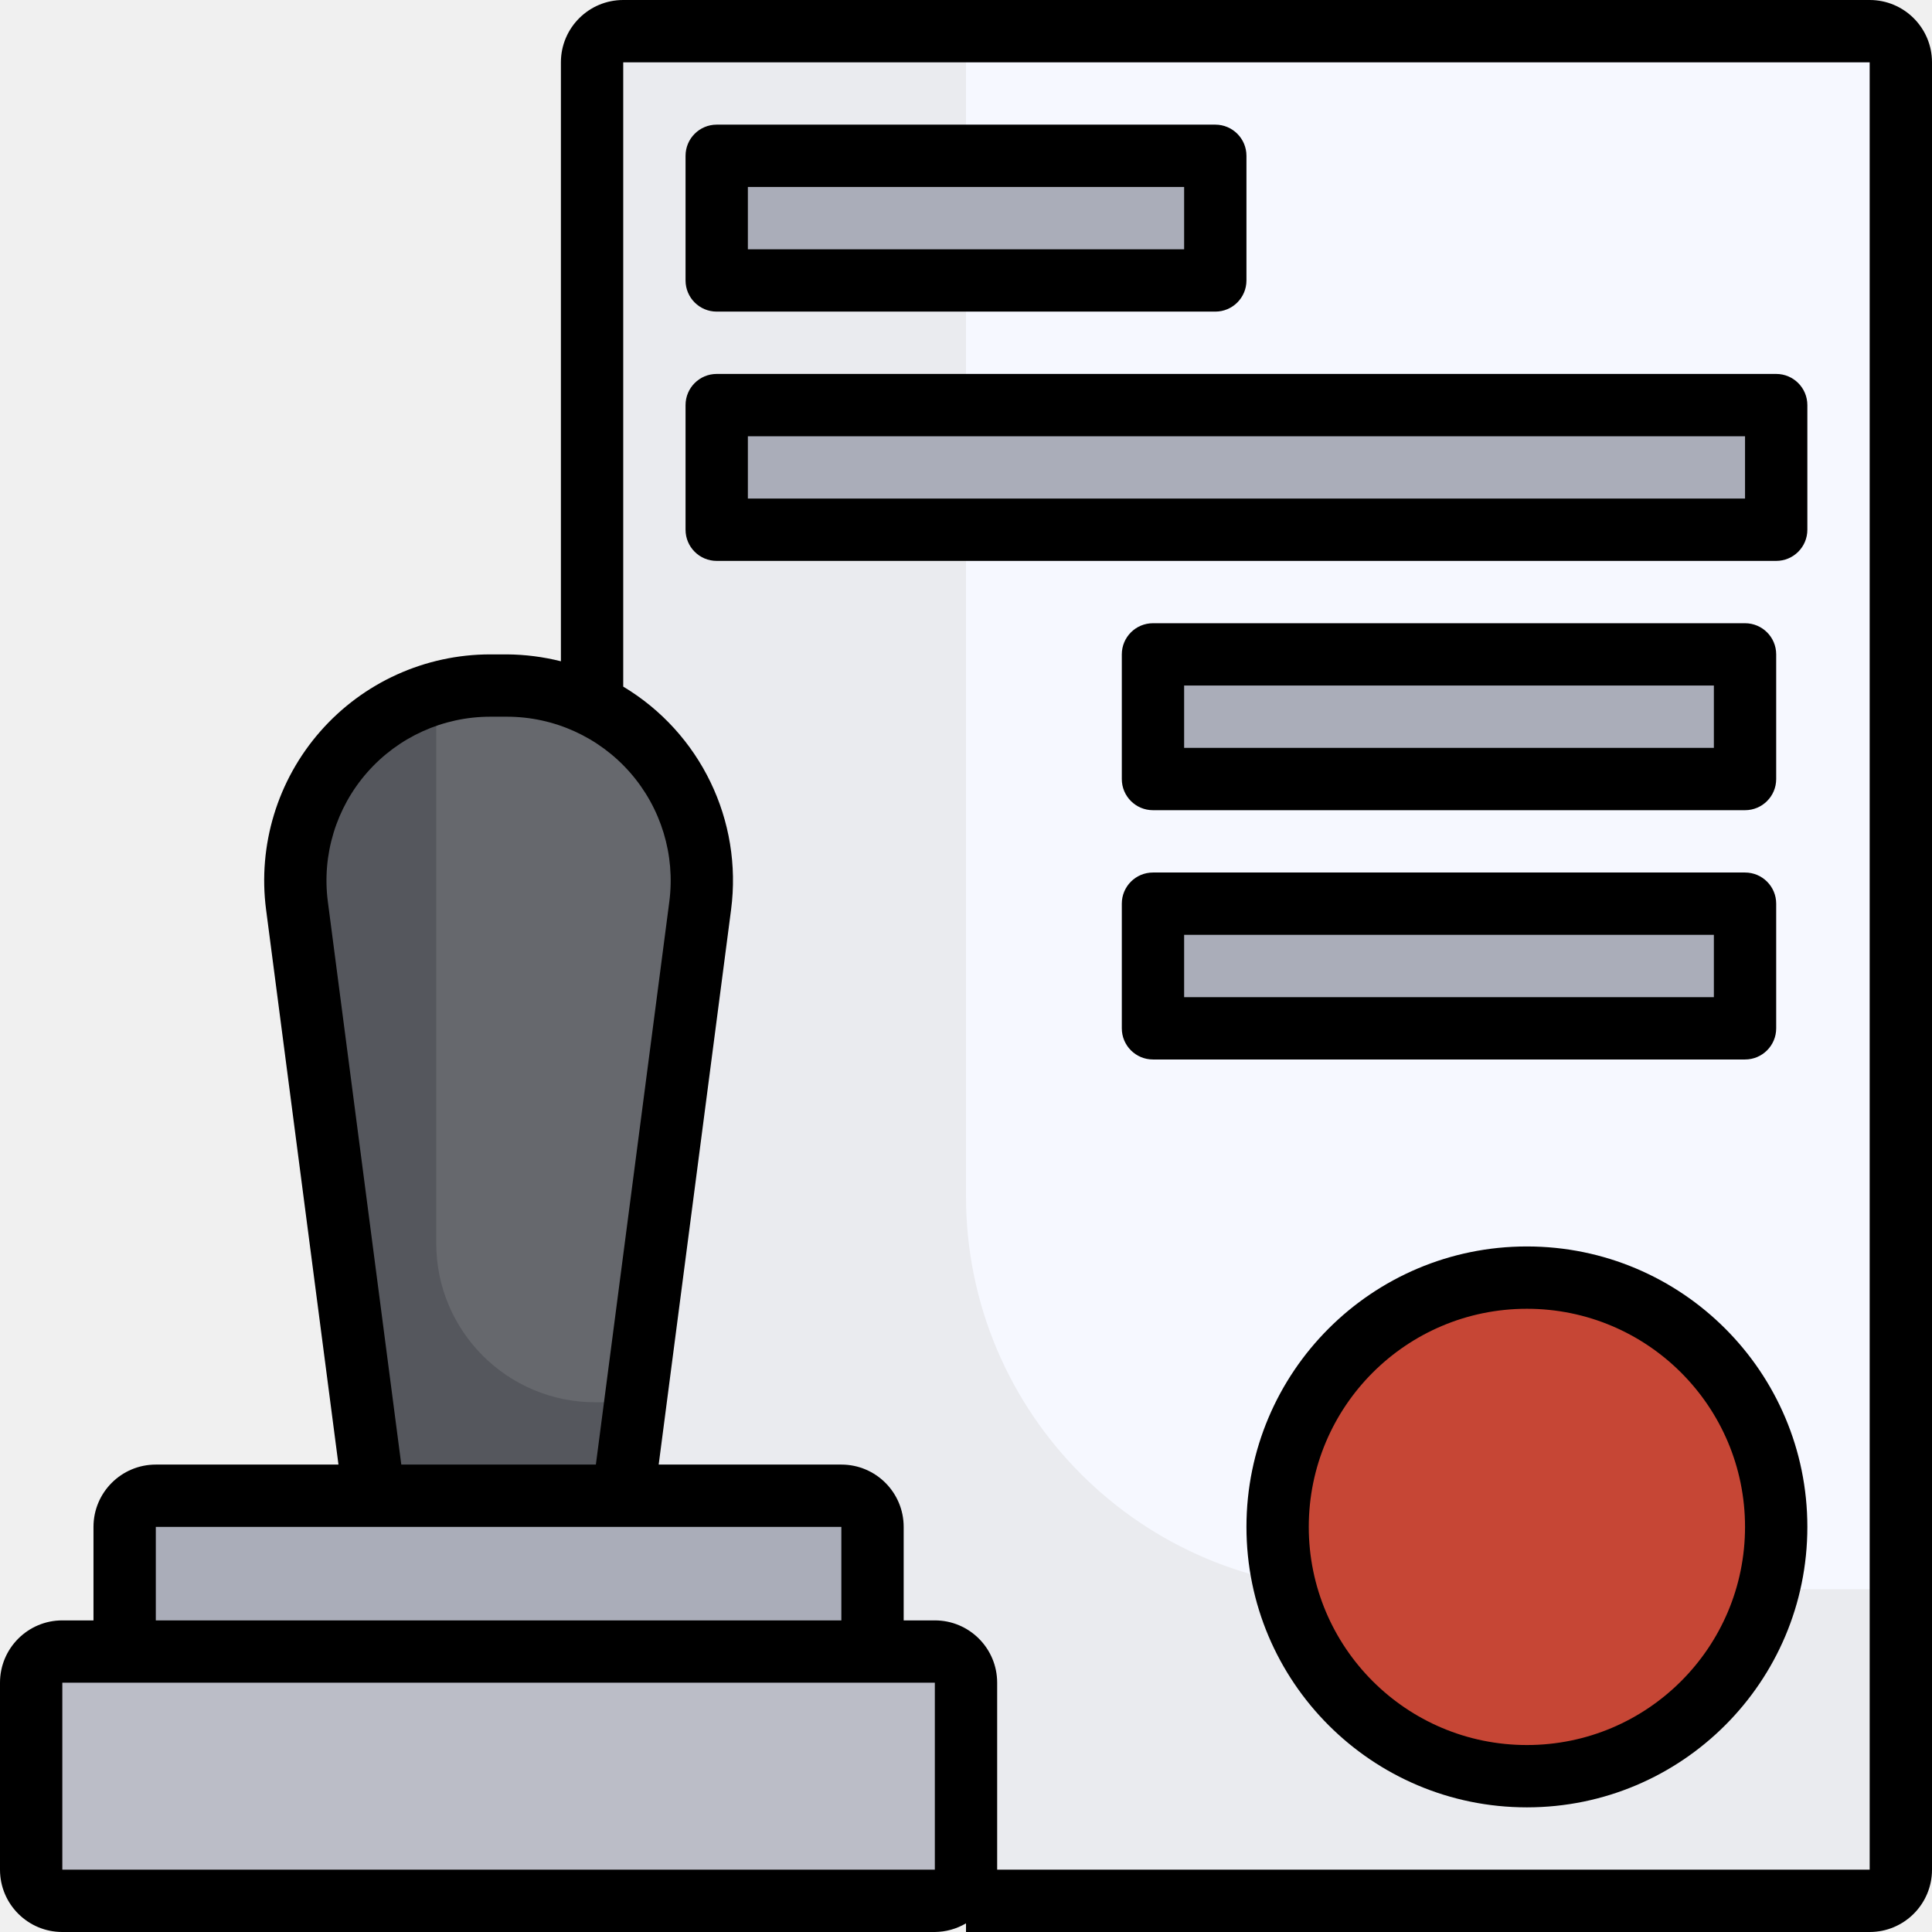
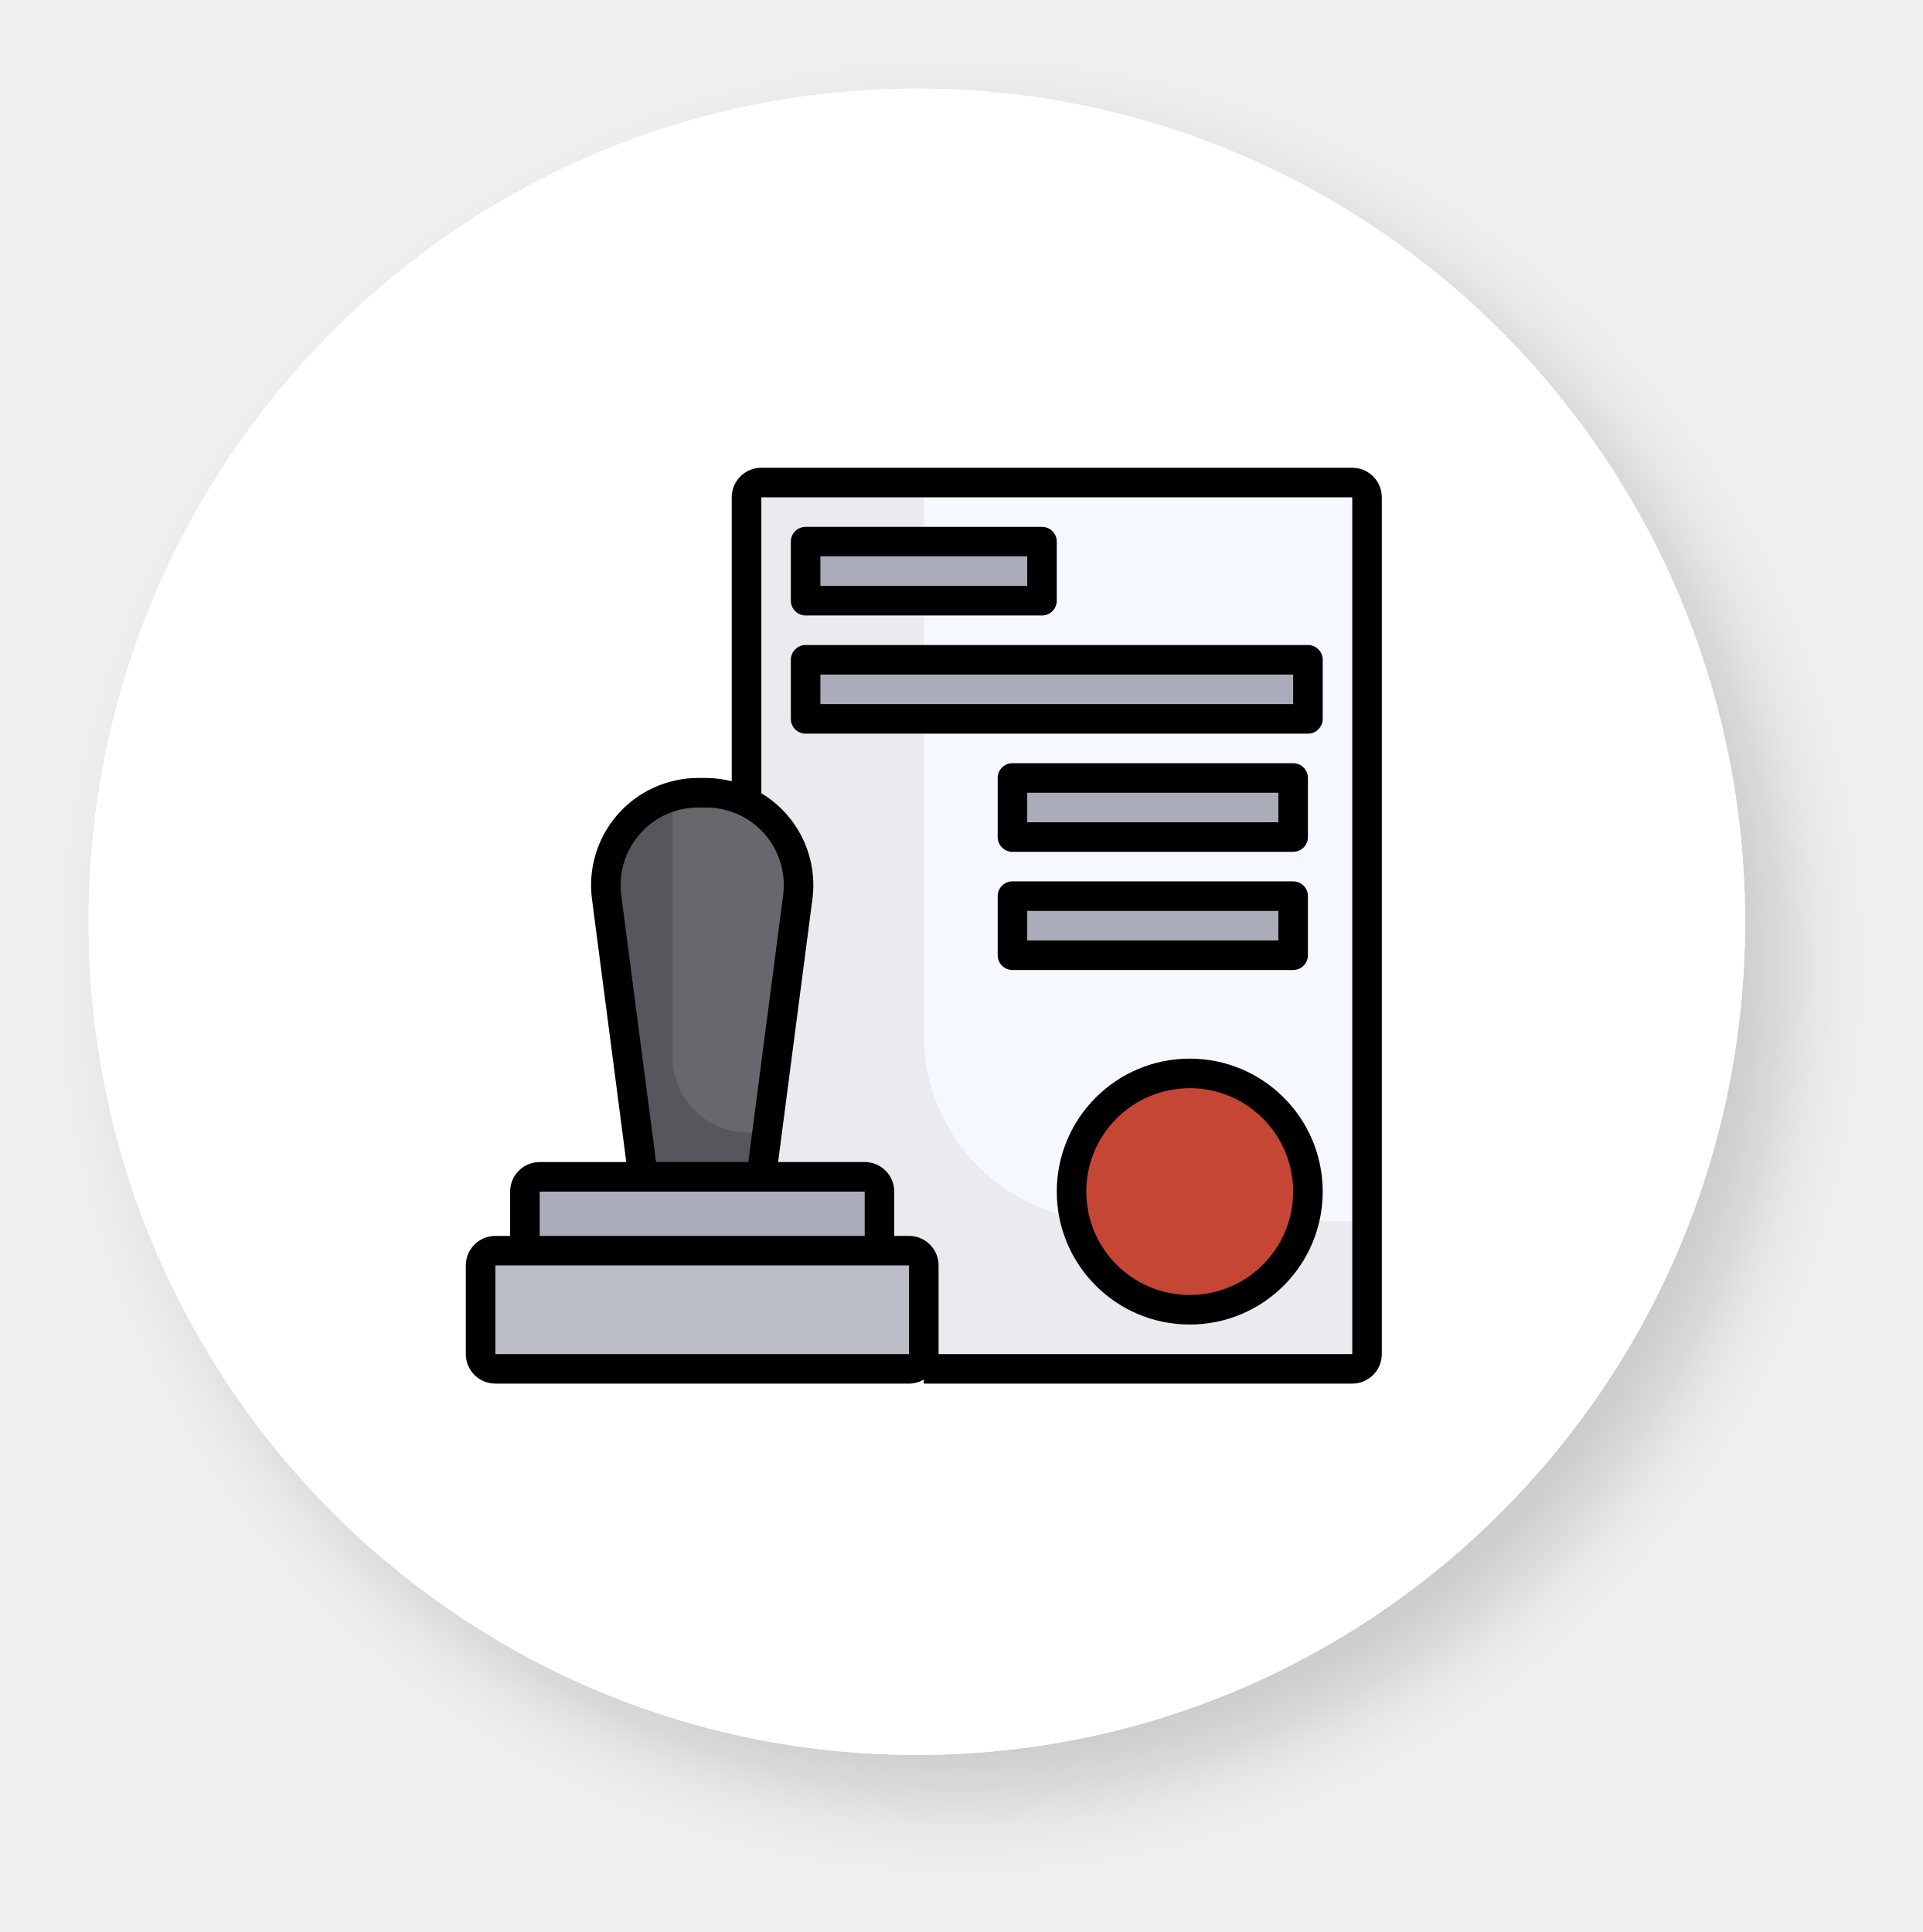
- <svg xmlns="http://www.w3.org/2000/svg" width="62" height="62" viewBox="0 0 62 62">
-   <g transform="translate(-1 -1)">
-     <path fill="#eaebef" d="M20 23.633V3a1 1 0 0 1 1-1h40a1 1 0 0 1 1 1v58a1 1 0 0 1-1 1H20Z" />
-     <path fill="#f6f8ff" d="M61 2H32v37.391A12.61 12.61 0 0 0 44.609 52H62V3a1 1 0 0 0-1-1" />
-     <rect width="30" height="8" fill="#bbbdc7" rx="1" transform="translate(2 54)" />
-     <path fill="#aaadb9" d="M5 54v-4a1 1 0 0 1 1-1h22a1 1 0 0 1 1 1v4Z" />
-     <path fill="#55575d" d="m21 49 2.47-18.936A6.254 6.254 0 0 0 17.267 23h-.534a6.254 6.254 0 0 0-6.2 7.064L13 49Z" />
-     <circle cx="8" cy="8" r="8" fill="#c64635" transform="translate(42 42)" />
-     <path fill="#aaadb9" d="M24 6h16v4H24Zm0 8h34v4H24Zm14 8h19v4H38Zm0 8h19v4H38Z" />
-     <path fill="#77797d" d="M20.486 23.891A6.26 6.26 0 0 0 17.267 23h-.534a6.2 6.2 0 0 0-1.733.249V40.9a5.1 5.1 0 0 0 5.1 5.1h1.293l2.077-15.936a6.26 6.26 0 0 0-2.984-6.173" opacity=".5" />
-     <path d="M61 1H21a2 2 0 0 0-2 2v19.221A7.3 7.3 0 0 0 17.268 22h-.536a7.255 7.255 0 0 0-7.193 8.193L11.862 48H6a2 2 0 0 0-2 2v3H3a2 2 0 0 0-2 2v6a2 2 0 0 0 2 2h28a2 2 0 0 0 1-.278V63h29a2 2 0 0 0 2-2V3a2 2 0 0 0-2-2M11.521 29.935A5.256 5.256 0 0 1 16.732 24h.536a5.256 5.256 0 0 1 5.211 5.936L20.122 48h-6.244ZM6 50h22v3H6ZM3 61v-6h28v6Zm58 0H33v-6a2 2 0 0 0-2-2h-1v-3a2 2 0 0 0-2-2h-5.862l2.323-17.806A7.25 7.25 0 0 0 21 23.034V3h40Z" />
-     <path d="M50 41a9 9 0 1 0 9 9 9 9 0 0 0-9-9m0 16a7 7 0 1 1 7-7 7 7 0 0 1-7 7M24 11h16a1 1 0 0 0 1-1V6a1 1 0 0 0-1-1H24a1 1 0 0 0-1 1v4a1 1 0 0 0 1 1m1-4h14v2H25Zm-1 12h34a1 1 0 0 0 1-1v-4a1 1 0 0 0-1-1H24a1 1 0 0 0-1 1v4a1 1 0 0 0 1 1m1-4h32v2H25Zm13 12h19a1 1 0 0 0 1-1v-4a1 1 0 0 0-1-1H38a1 1 0 0 0-1 1v4a1 1 0 0 0 1 1m1-4h17v2H39Zm19 11v-4a1 1 0 0 0-1-1H38a1 1 0 0 0-1 1v4a1 1 0 0 0 1 1h19a1 1 0 0 0 1-1m-2-1H39v-2h17Z" />
+ <svg xmlns="http://www.w3.org/2000/svg" width="130.113" height="130.788" viewBox="0 0 130.113 130.788">
+   <defs>
+     <filter id="_52" x="0" y="0" width="130.113" height="130.788" filterUnits="userSpaceOnUse">
+       <feOffset dx="3" dy="3" input="SourceAlpha" />
+       <feGaussianBlur stdDeviation="3" result="blur" />
+       <feFlood flood-opacity="0.161" />
+       <feComposite operator="in" in2="blur" />
+       <feComposite in="SourceGraphic" />
+     </filter>
+   </defs>
+   <g id="Grupo_1194395" data-name="Grupo 1194395" transform="translate(-5846.471 6192.665)">
+     <g transform="matrix(1, 0, 0, 1, 5846.47, -6192.66)" filter="url(#_52)">
+       <g id="_52-2" data-name="52" transform="translate(6 6)" fill="#fff" stroke="#fff" stroke-width="3">
+         <ellipse cx="56.056" cy="56.394" rx="56.056" ry="56.394" stroke="none" />
+         <ellipse cx="56.056" cy="56.394" rx="54.556" ry="54.894" fill="none" />
+       </g>
+     </g>
+     <g id="estampilla" transform="translate(5877 -6162)">
+       <path id="Trazado_1100962" data-name="Trazado 1100962" d="M20,23.633V3a1,1,0,0,1,1-1H61a1,1,0,0,1,1,1V61a1,1,0,0,1-1,1H20Z" fill="#eaebef" />
+       <path id="Trazado_1100963" data-name="Trazado 1100963" d="M61,2H32V39.391A12.609,12.609,0,0,0,44.609,52H62V3A1,1,0,0,0,61,2Z" fill="#f6f8ff" />
+       <rect id="Rectángulo_460993" data-name="Rectángulo 460993" width="30" height="8" rx="1" transform="translate(2 54)" fill="#bbbdc7" />
+       <path id="Trazado_1100964" data-name="Trazado 1100964" d="M5,54V50a1,1,0,0,1,1-1H28a1,1,0,0,1,1,1v4Z" fill="#aaadb9" />
+       <path id="Trazado_1100965" data-name="Trazado 1100965" d="M21,49l2.47-18.936A6.254,6.254,0,0,0,17.267,23h-.534a6.254,6.254,0,0,0-6.2,7.064L13,49Z" fill="#55575d" />
+       <circle id="Elipse_13929" data-name="Elipse 13929" cx="8" cy="8" r="8" transform="translate(42 42)" fill="#c64635" />
+       <g id="Grupo_1194387" data-name="Grupo 1194387">
+         <path id="Trazado_1100966" data-name="Trazado 1100966" d="M24,6H40v4H24Z" fill="#aaadb9" />
+         <path id="Trazado_1100967" data-name="Trazado 1100967" d="M24,14H58v4H24Z" fill="#aaadb9" />
+         <path id="Trazado_1100968" data-name="Trazado 1100968" d="M38,22H57v4H38Z" fill="#aaadb9" />
+         <path id="Trazado_1100969" data-name="Trazado 1100969" d="M38,30H57v4H38Z" fill="#aaadb9" />
+       </g>
+       <path id="Trazado_1100970" data-name="Trazado 1100970" d="M20.486,23.891A6.262,6.262,0,0,0,17.267,23h-.534A6.243,6.243,0,0,0,15,23.249V40.9A5.1,5.1,0,0,0,20.1,46h1.293L23.47,30.064a6.256,6.256,0,0,0-2.984-6.173Z" fill="#77797d" opacity="0.5" />
+       <path id="Trazado_1100971" data-name="Trazado 1100971" d="M61,1H21a2,2,0,0,0-2,2V22.221A7.251,7.251,0,0,0,17.268,22h-.536a7.255,7.255,0,0,0-7.193,8.193L11.862,48H6a2,2,0,0,0-2,2v3H3a2,2,0,0,0-2,2v6a2,2,0,0,0,2,2H31a1.978,1.978,0,0,0,1-.278V63H61a2,2,0,0,0,2-2V3A2,2,0,0,0,61,1ZM11.521,29.935A5.256,5.256,0,0,1,16.732,24h.536a5.256,5.256,0,0,1,5.211,5.936L20.122,48H13.878ZM6,50H28v3H6ZM3,61V55H31v6Zm58,0H33V55a2,2,0,0,0-2-2H30V50a2,2,0,0,0-2-2H22.138l2.323-17.806A7.251,7.251,0,0,0,21,23.034V3H61Z" />
+       <path id="Trazado_1100972" data-name="Trazado 1100972" d="M50,41a9,9,0,1,0,9,9,9,9,0,0,0-9-9Zm0,16a7,7,0,1,1,7-7,7,7,0,0,1-7,7Z" />
+       <path id="Trazado_1100973" data-name="Trazado 1100973" d="M24,11H40a1,1,0,0,0,1-1V6a1,1,0,0,0-1-1H24a1,1,0,0,0-1,1v4A1,1,0,0,0,24,11Zm1-4H39V9H25Z" />
+       <path id="Trazado_1100974" data-name="Trazado 1100974" d="M24,19H58a1,1,0,0,0,1-1V14a1,1,0,0,0-1-1H24a1,1,0,0,0-1,1v4A1,1,0,0,0,24,19Zm1-4H57v2H25Z" />
+       <path id="Trazado_1100975" data-name="Trazado 1100975" d="M38,27H57a1,1,0,0,0,1-1V22a1,1,0,0,0-1-1H38a1,1,0,0,0-1,1v4A1,1,0,0,0,38,27Zm1-4H56v2H39Z" />
+       <path id="Trazado_1100976" data-name="Trazado 1100976" d="M58,34V30a1,1,0,0,0-1-1H38a1,1,0,0,0-1,1v4a1,1,0,0,0,1,1H57A1,1,0,0,0,58,34Zm-2-1H39V31H56Z" />
+     </g>
  </g>
</svg>
